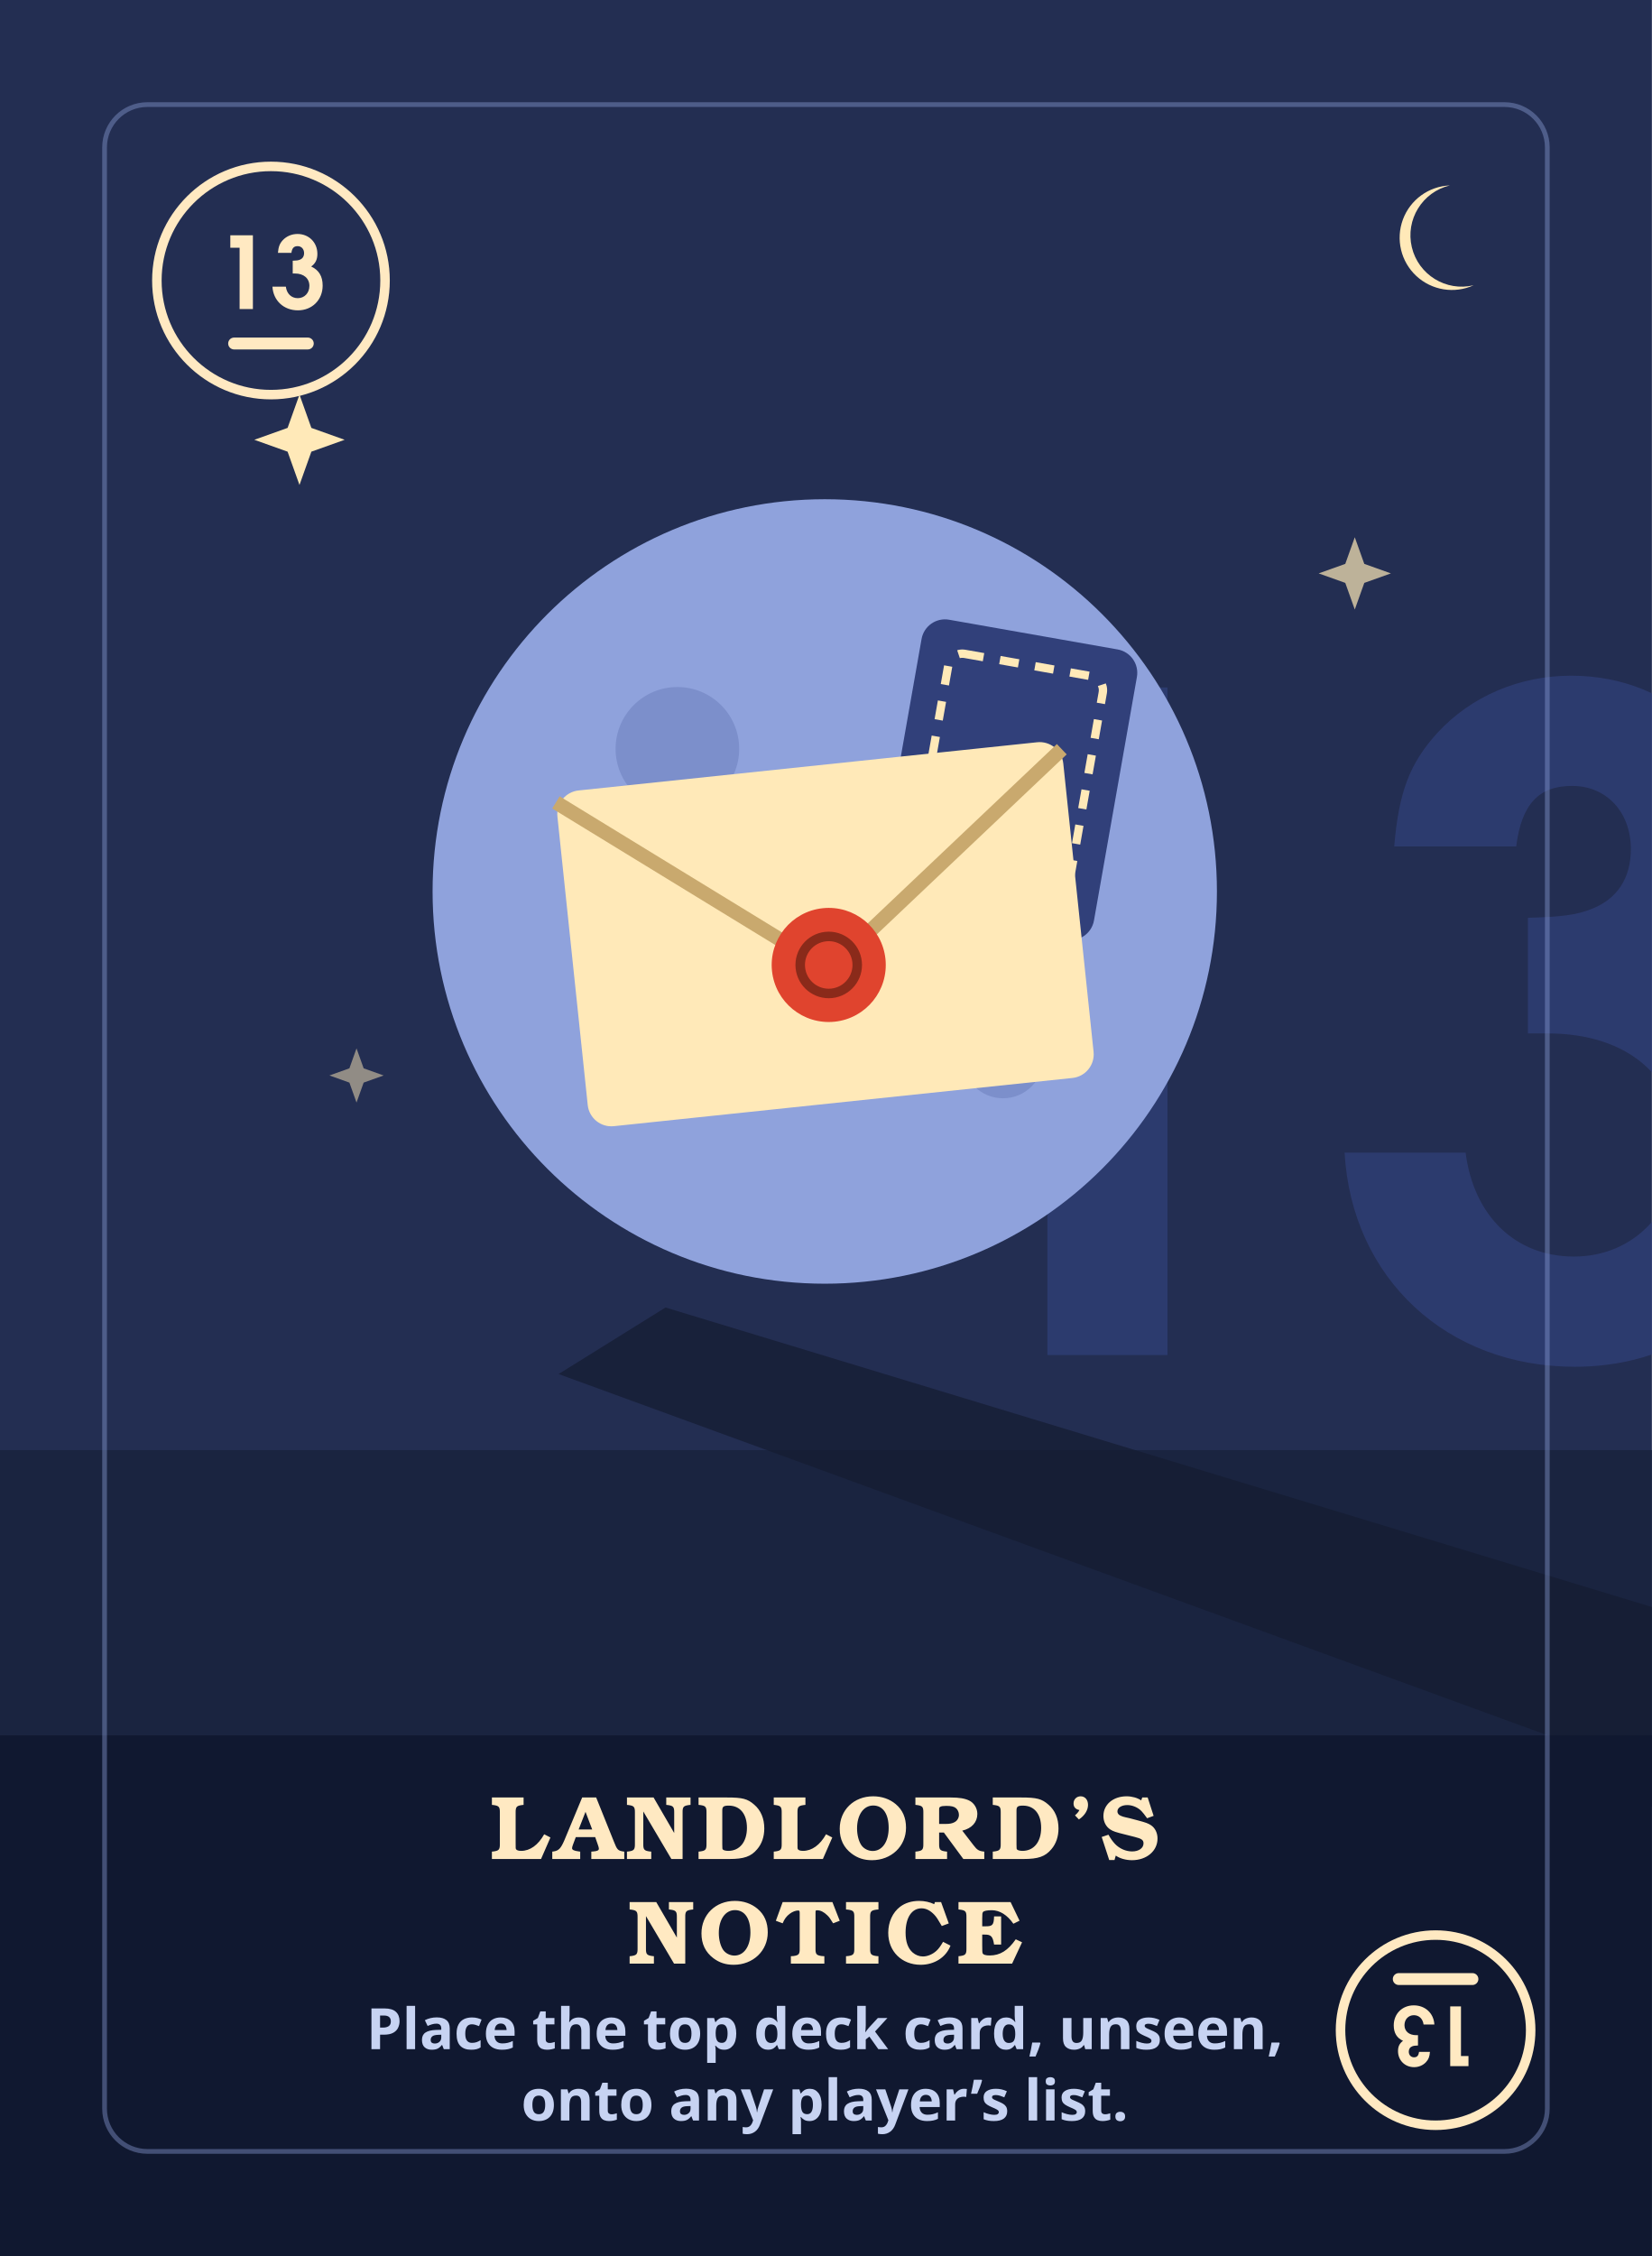
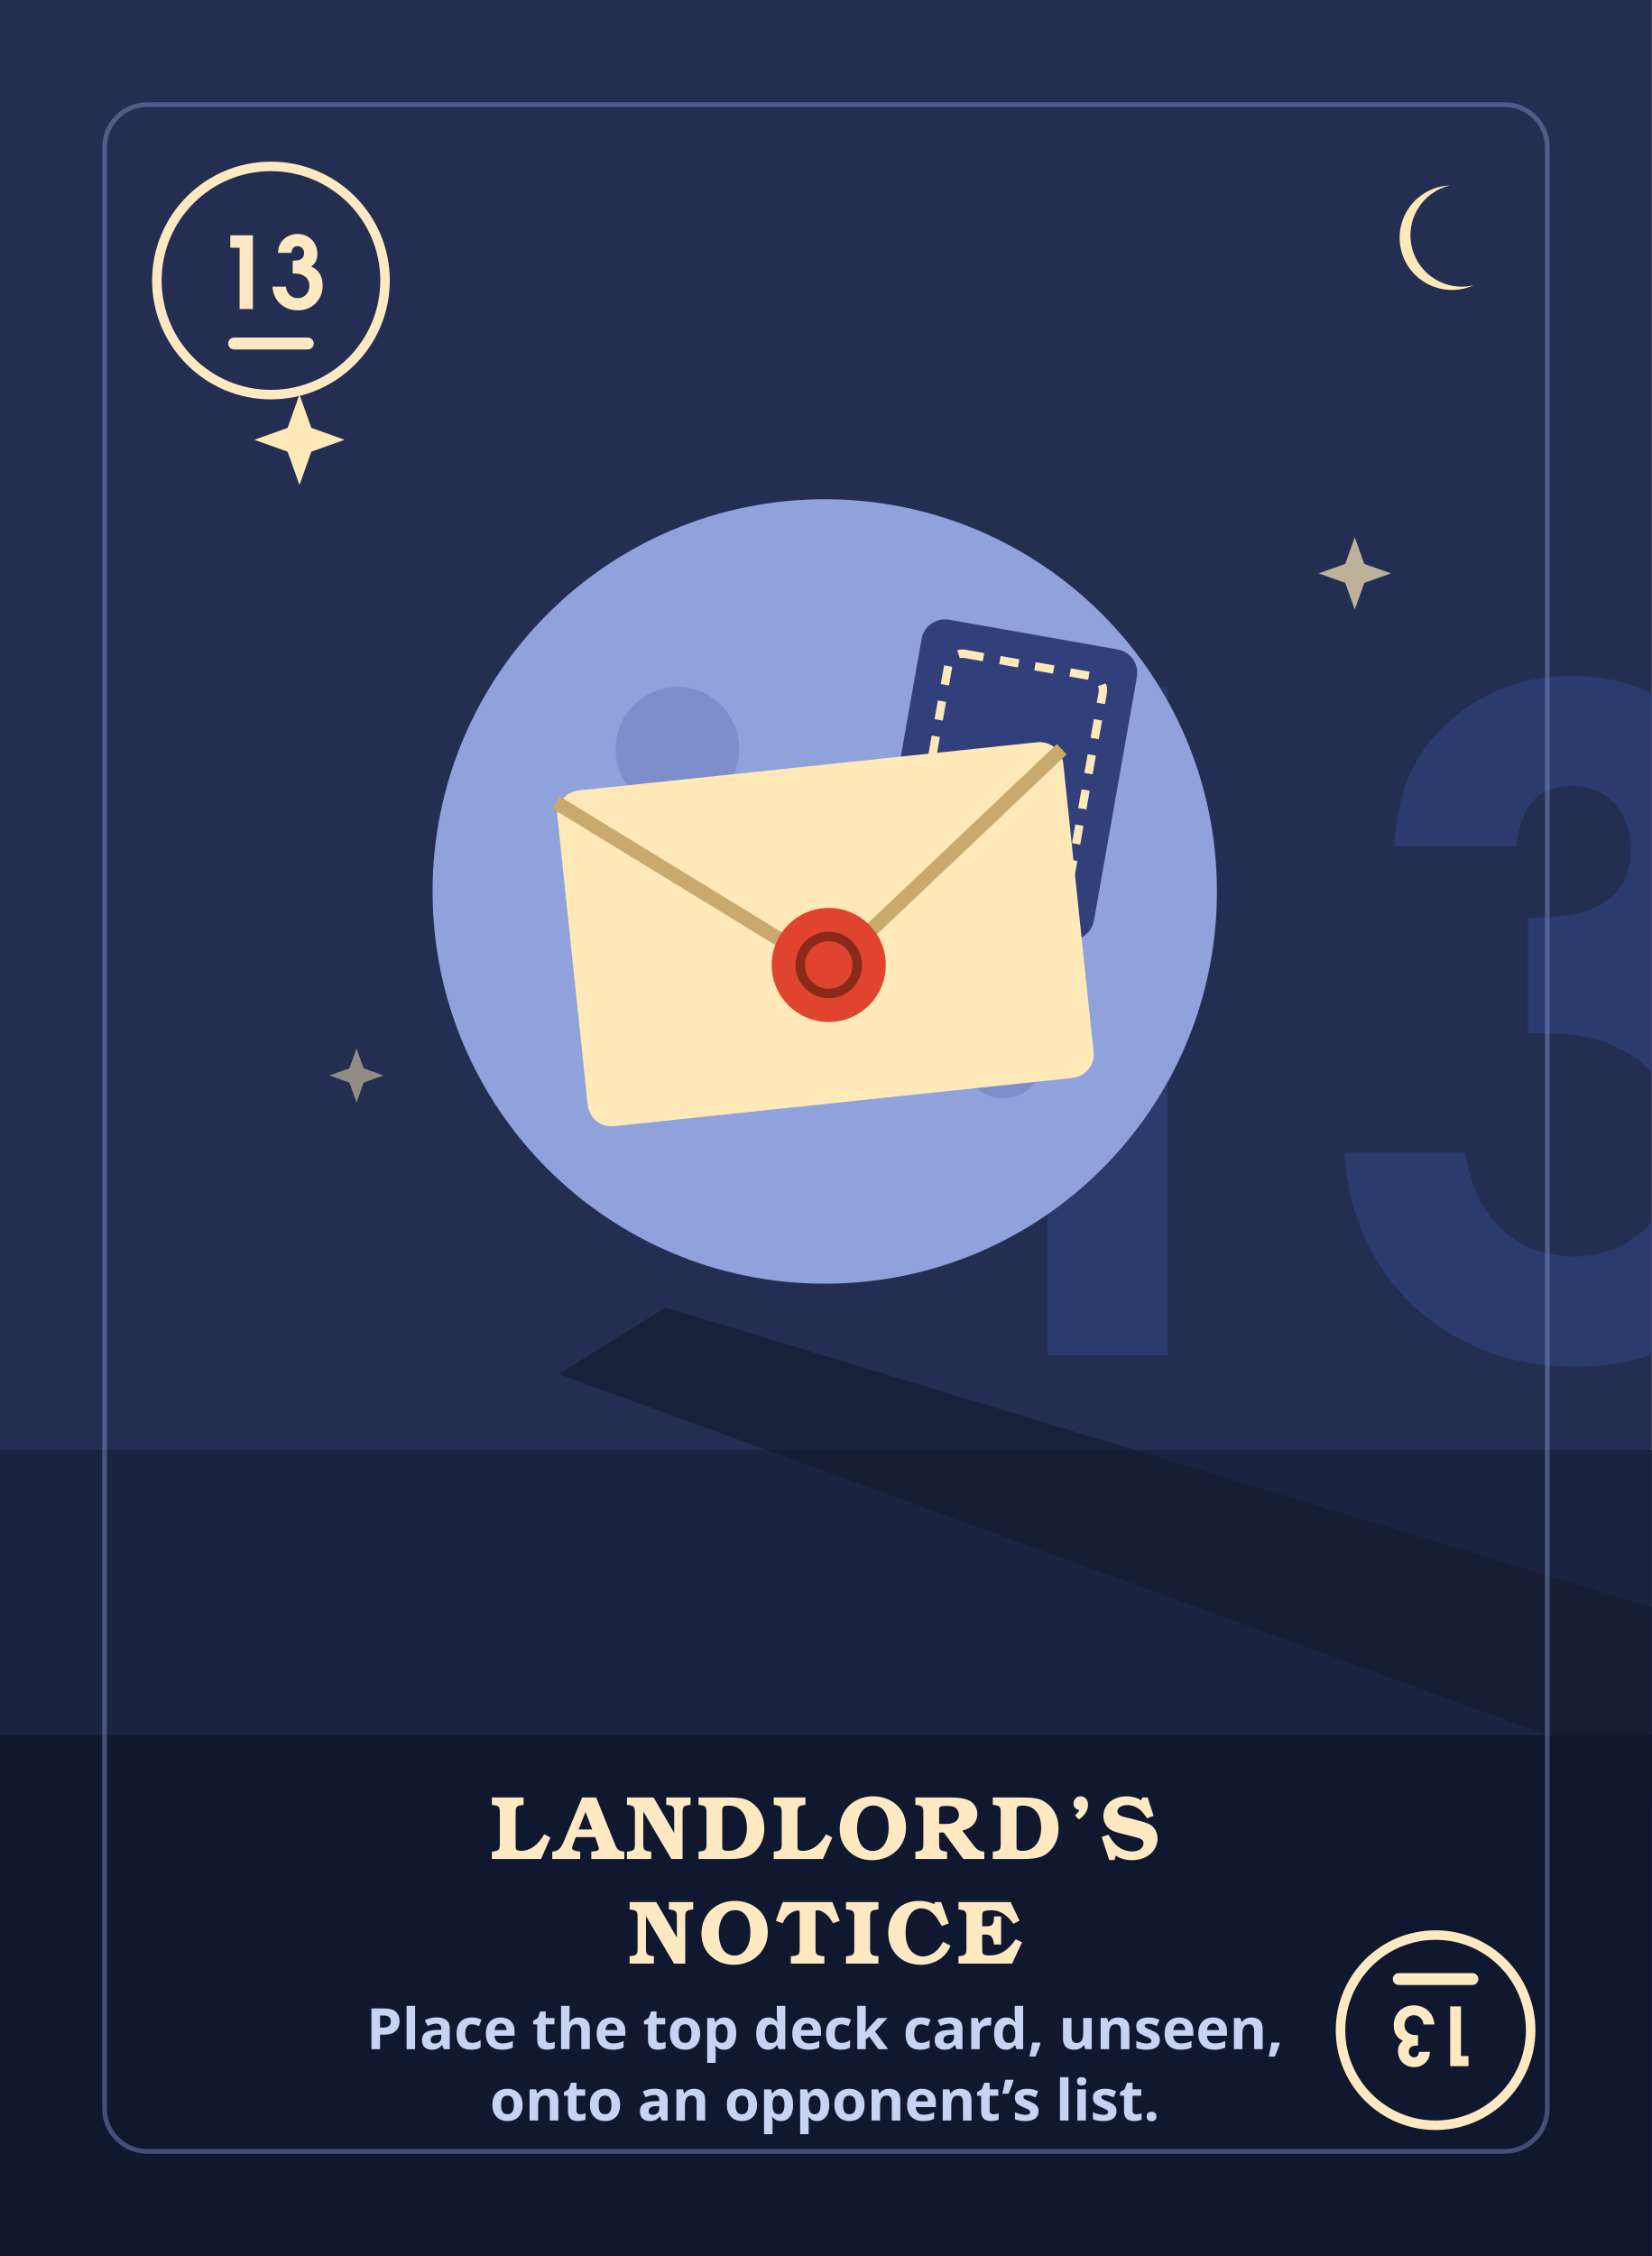
<svg xmlns="http://www.w3.org/2000/svg" width="69.5mm" height="94.9mm" viewBox="0 0 695 949" font-family="URW Gothic">
  <g transform="translate(30,30)">
    <rect x="-30" y="-30" width="695" height="979" fill="#232E52" />
    <text x="530" y="540" font-size="380" font-weight="bold" fill="#31407A" opacity="0.7" text-anchor="middle">13</text>
    <circle cx="317" cy="345" r="165" fill="#8FA2DC" />
    <circle cx="255" cy="285" r="26" fill="#7C8FCB" />
    <circle cx="392" cy="415" r="17" fill="#7C8FCB" />
    <circle cx="380" cy="252" r="11" fill="#7C8FCB" />
    <rect x="-30" y="580" width="695" height="150" fill="#1A2440" />
    <path d="M 250 520 L 665 646 L 665 716 L 205 548 Z" fill="#141B31" opacity="0.7" />
    <g transform="rotate(10 394 298)">
      <rect x="348" y="236" width="92" height="124" rx="10" fill="#31407A" />
      <rect x="361" y="249" width="66" height="98" rx="6" fill="none" stroke="#FFE9B8" stroke-width="3.5" stroke-dasharray="8 7" />
    </g>
    <g transform="rotate(-6 317 360)">
      <rect x="210" y="292" width="214" height="142" rx="10" fill="#FFE9B8" />
      <path d="M 210 296 L 317 378 L 424 296" fill="none" stroke="#C9A96E" stroke-width="6" />
      <circle cx="317" cy="376" r="24" fill="#E0442E" />
      <circle cx="317" cy="376" r="12" fill="none" stroke="#8A2A1A" stroke-width="4" />
    </g>
    <path d="M 96 136 l 5 14.0 l 14.0 5 l -14.0 5 l -5 14.0 l -5 -14.0 l -14.0 -5 l 14.0 -5 Z" fill="#FFE9B8" opacity="1.0" />
    <path d="M 540 196 l 4 11.2 l 11.2 4 l -11.2 4 l -4 11.2 l -4 -11.2 l -11.2 -4 l 11.2 -4 Z" fill="#FFE9B8" opacity="0.7" />
    <path d="M 120 411 l 3 8.4 l 8.4 3 l -8.4 3 l -3 8.4 l -3 -8.4 l -8.4 -3 l 8.4 -3 Z" fill="#FFE9B8" opacity="0.5" />
    <rect x="-30" y="700" width="695" height="249" fill="#101830" />
    <text x="317" y="752" font-size="38" font-weight="bold" font-family="URW Bookman" fill="#FFE9C2" text-anchor="middle" letter-spacing="2">LANDLORD’S</text>
    <text x="317" y="796" font-size="38" font-weight="bold" font-family="URW Bookman" fill="#FFE9C2" text-anchor="middle" letter-spacing="2">NOTICE</text>
    <text x="317" y="832" font-size="24" font-weight="bold" font-family="Carlito" fill="#C7D3F2" text-anchor="middle">Place the top deck card, unseen,</text>
-     <text x="317" y="862" font-size="24" font-weight="bold" font-family="Carlito" fill="#C7D3F2" text-anchor="middle">onto any player’s list.</text>
+     <text x="317" y="862" font-size="24" font-weight="bold" font-family="Carlito" fill="#C7D3F2" text-anchor="middle">onto an opponent’s list.</text>
    <path d="M 580 48 a 22 22 0 1 0 10 42 a 17 17 0 1 1 -10 -42 Z" fill="#FFE9B8" />
    <rect x="14" y="14" width="607" height="861" rx="18" fill="none" stroke="#8FA2DC" stroke-width="2" opacity="0.4" />
    <circle cx="84" cy="88" r="48" fill="none" stroke="#FFE9C2" stroke-width="4" />
    <text x="84" y="100" font-size="42" font-weight="bold" fill="#FFE9C2" text-anchor="middle">13</text>
    <rect x="66" y="112" width="36" height="5" rx="2.5" fill="#FFE9C2" />
    <g transform="rotate(180 574 824)">
      <circle cx="574" cy="824" r="40" fill="none" stroke="#FFE9C2" stroke-width="4" />
      <text x="574" y="834" font-size="34" font-weight="bold" fill="#FFE9C2" text-anchor="middle">13</text>
      <rect x="556" y="843" width="36" height="5" rx="2.5" fill="#FFE9C2" />
    </g>
  </g>
</svg>
